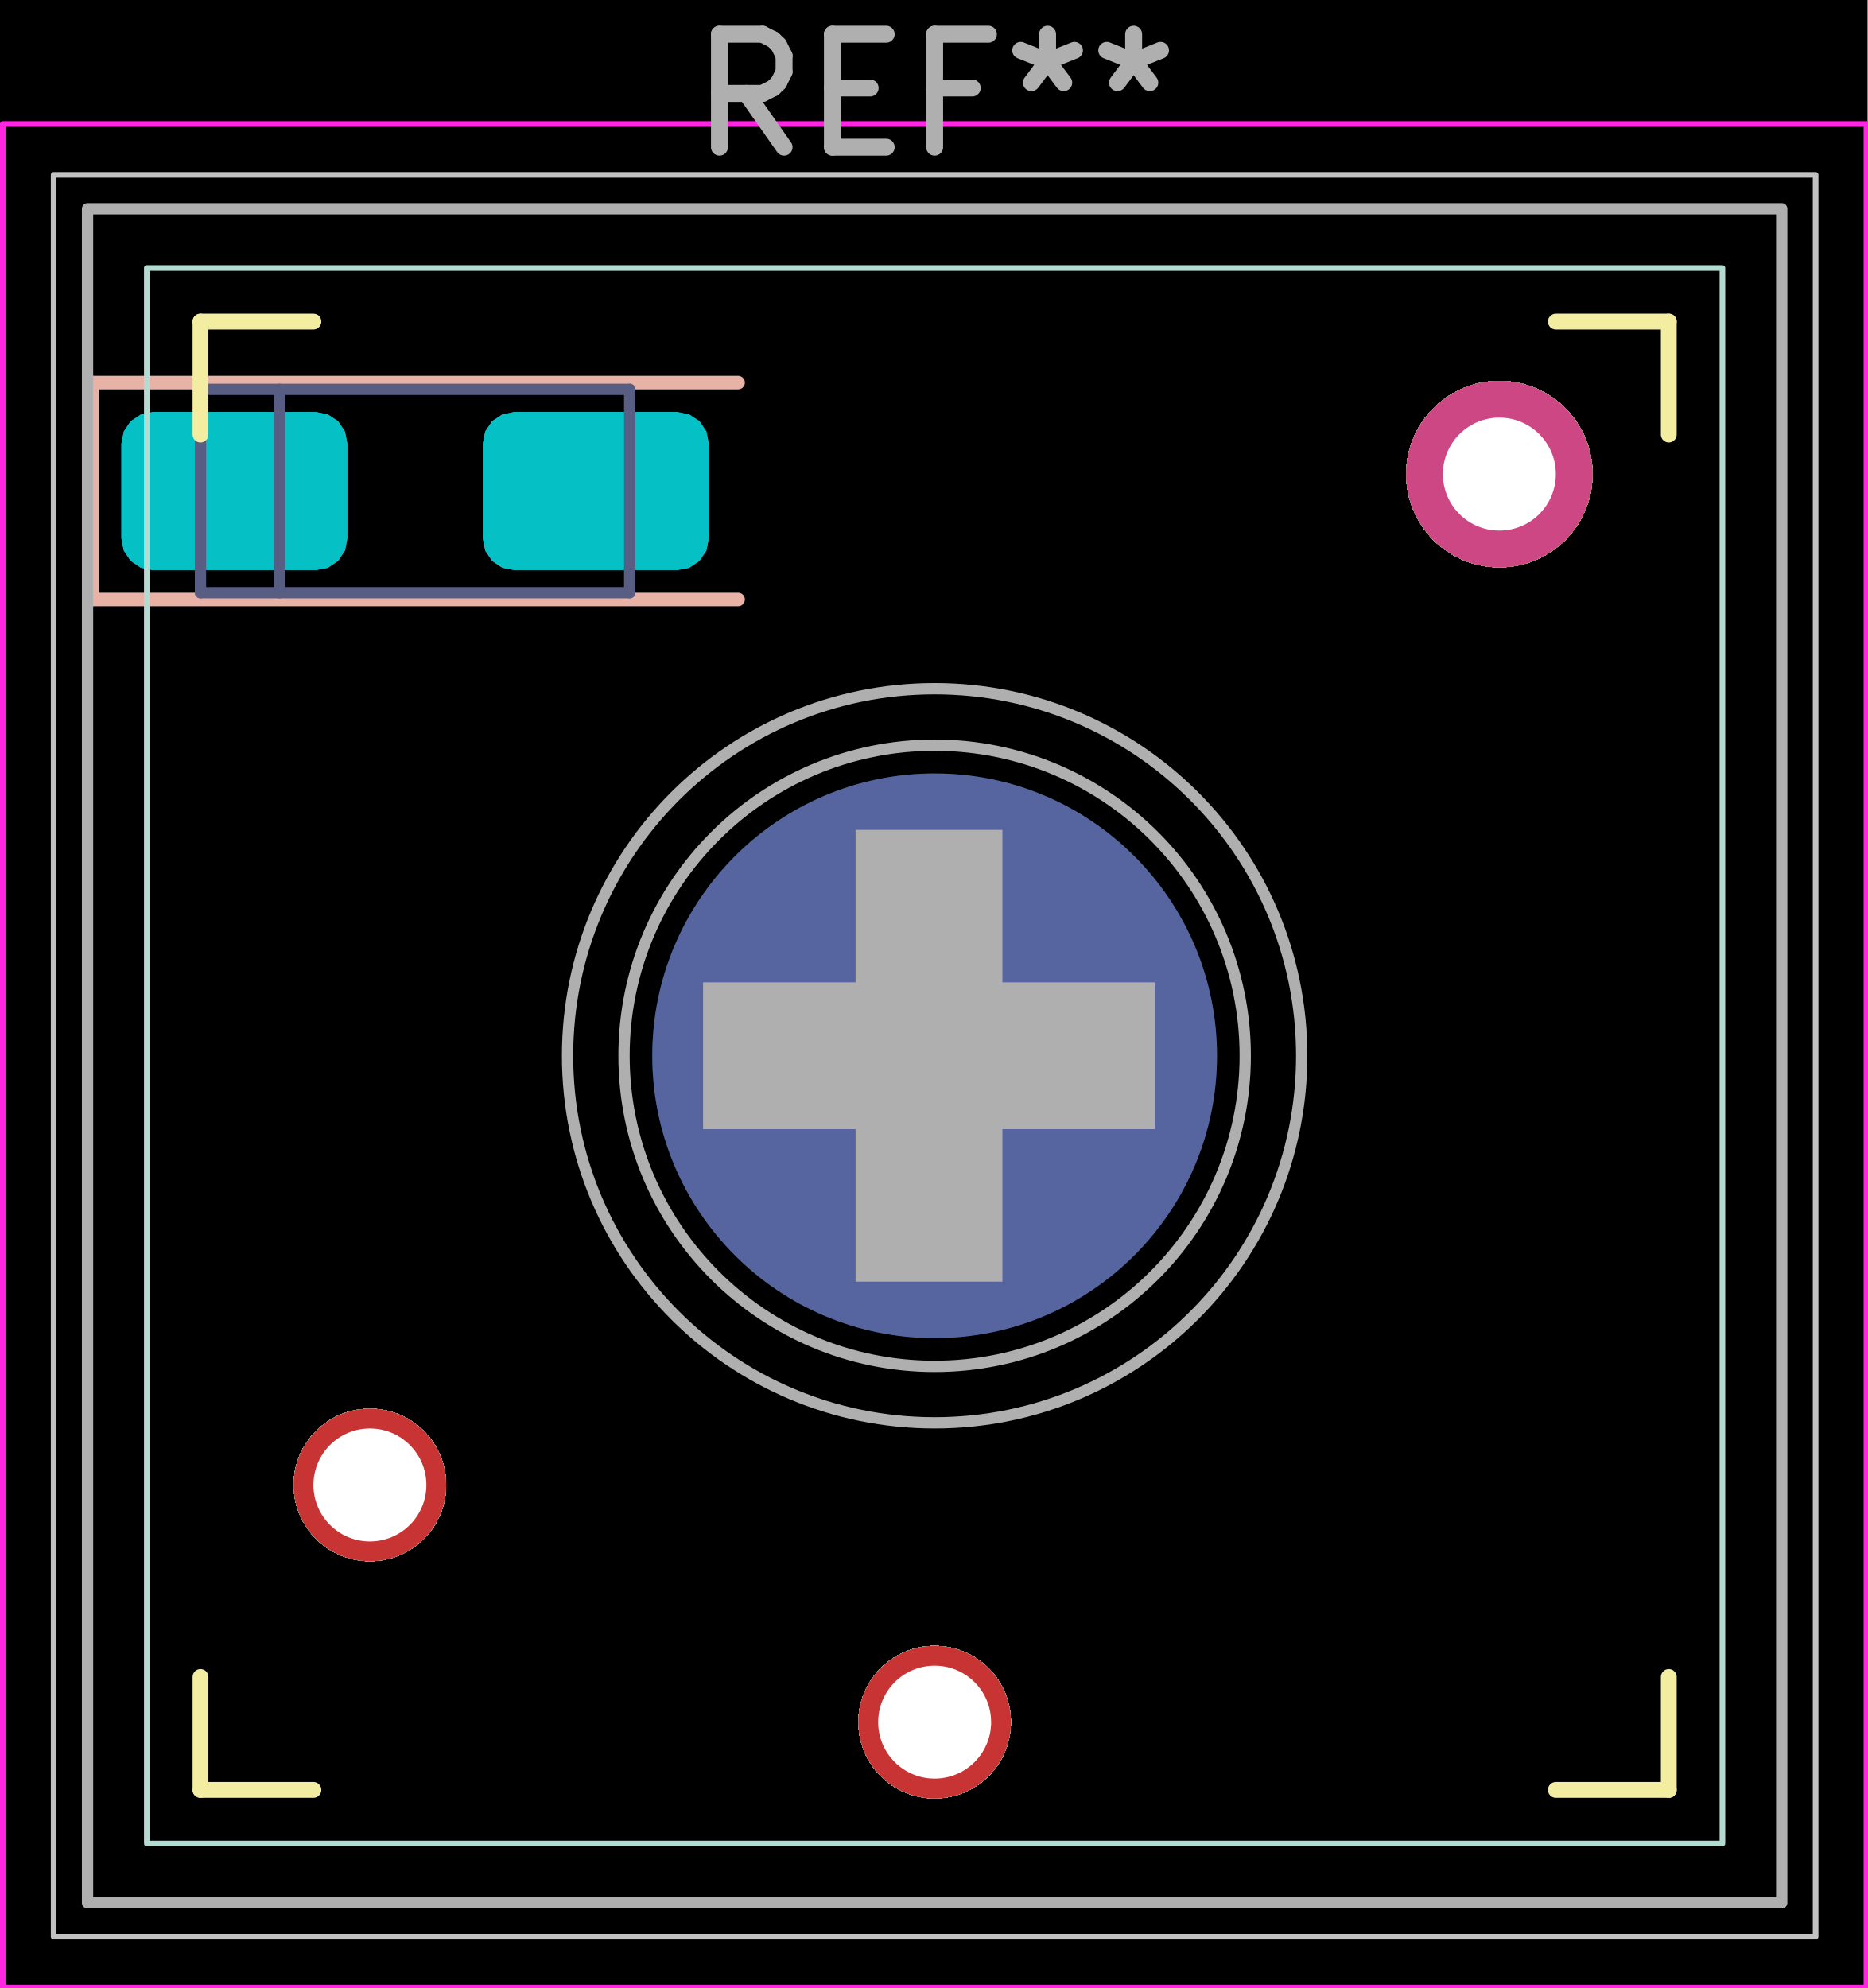
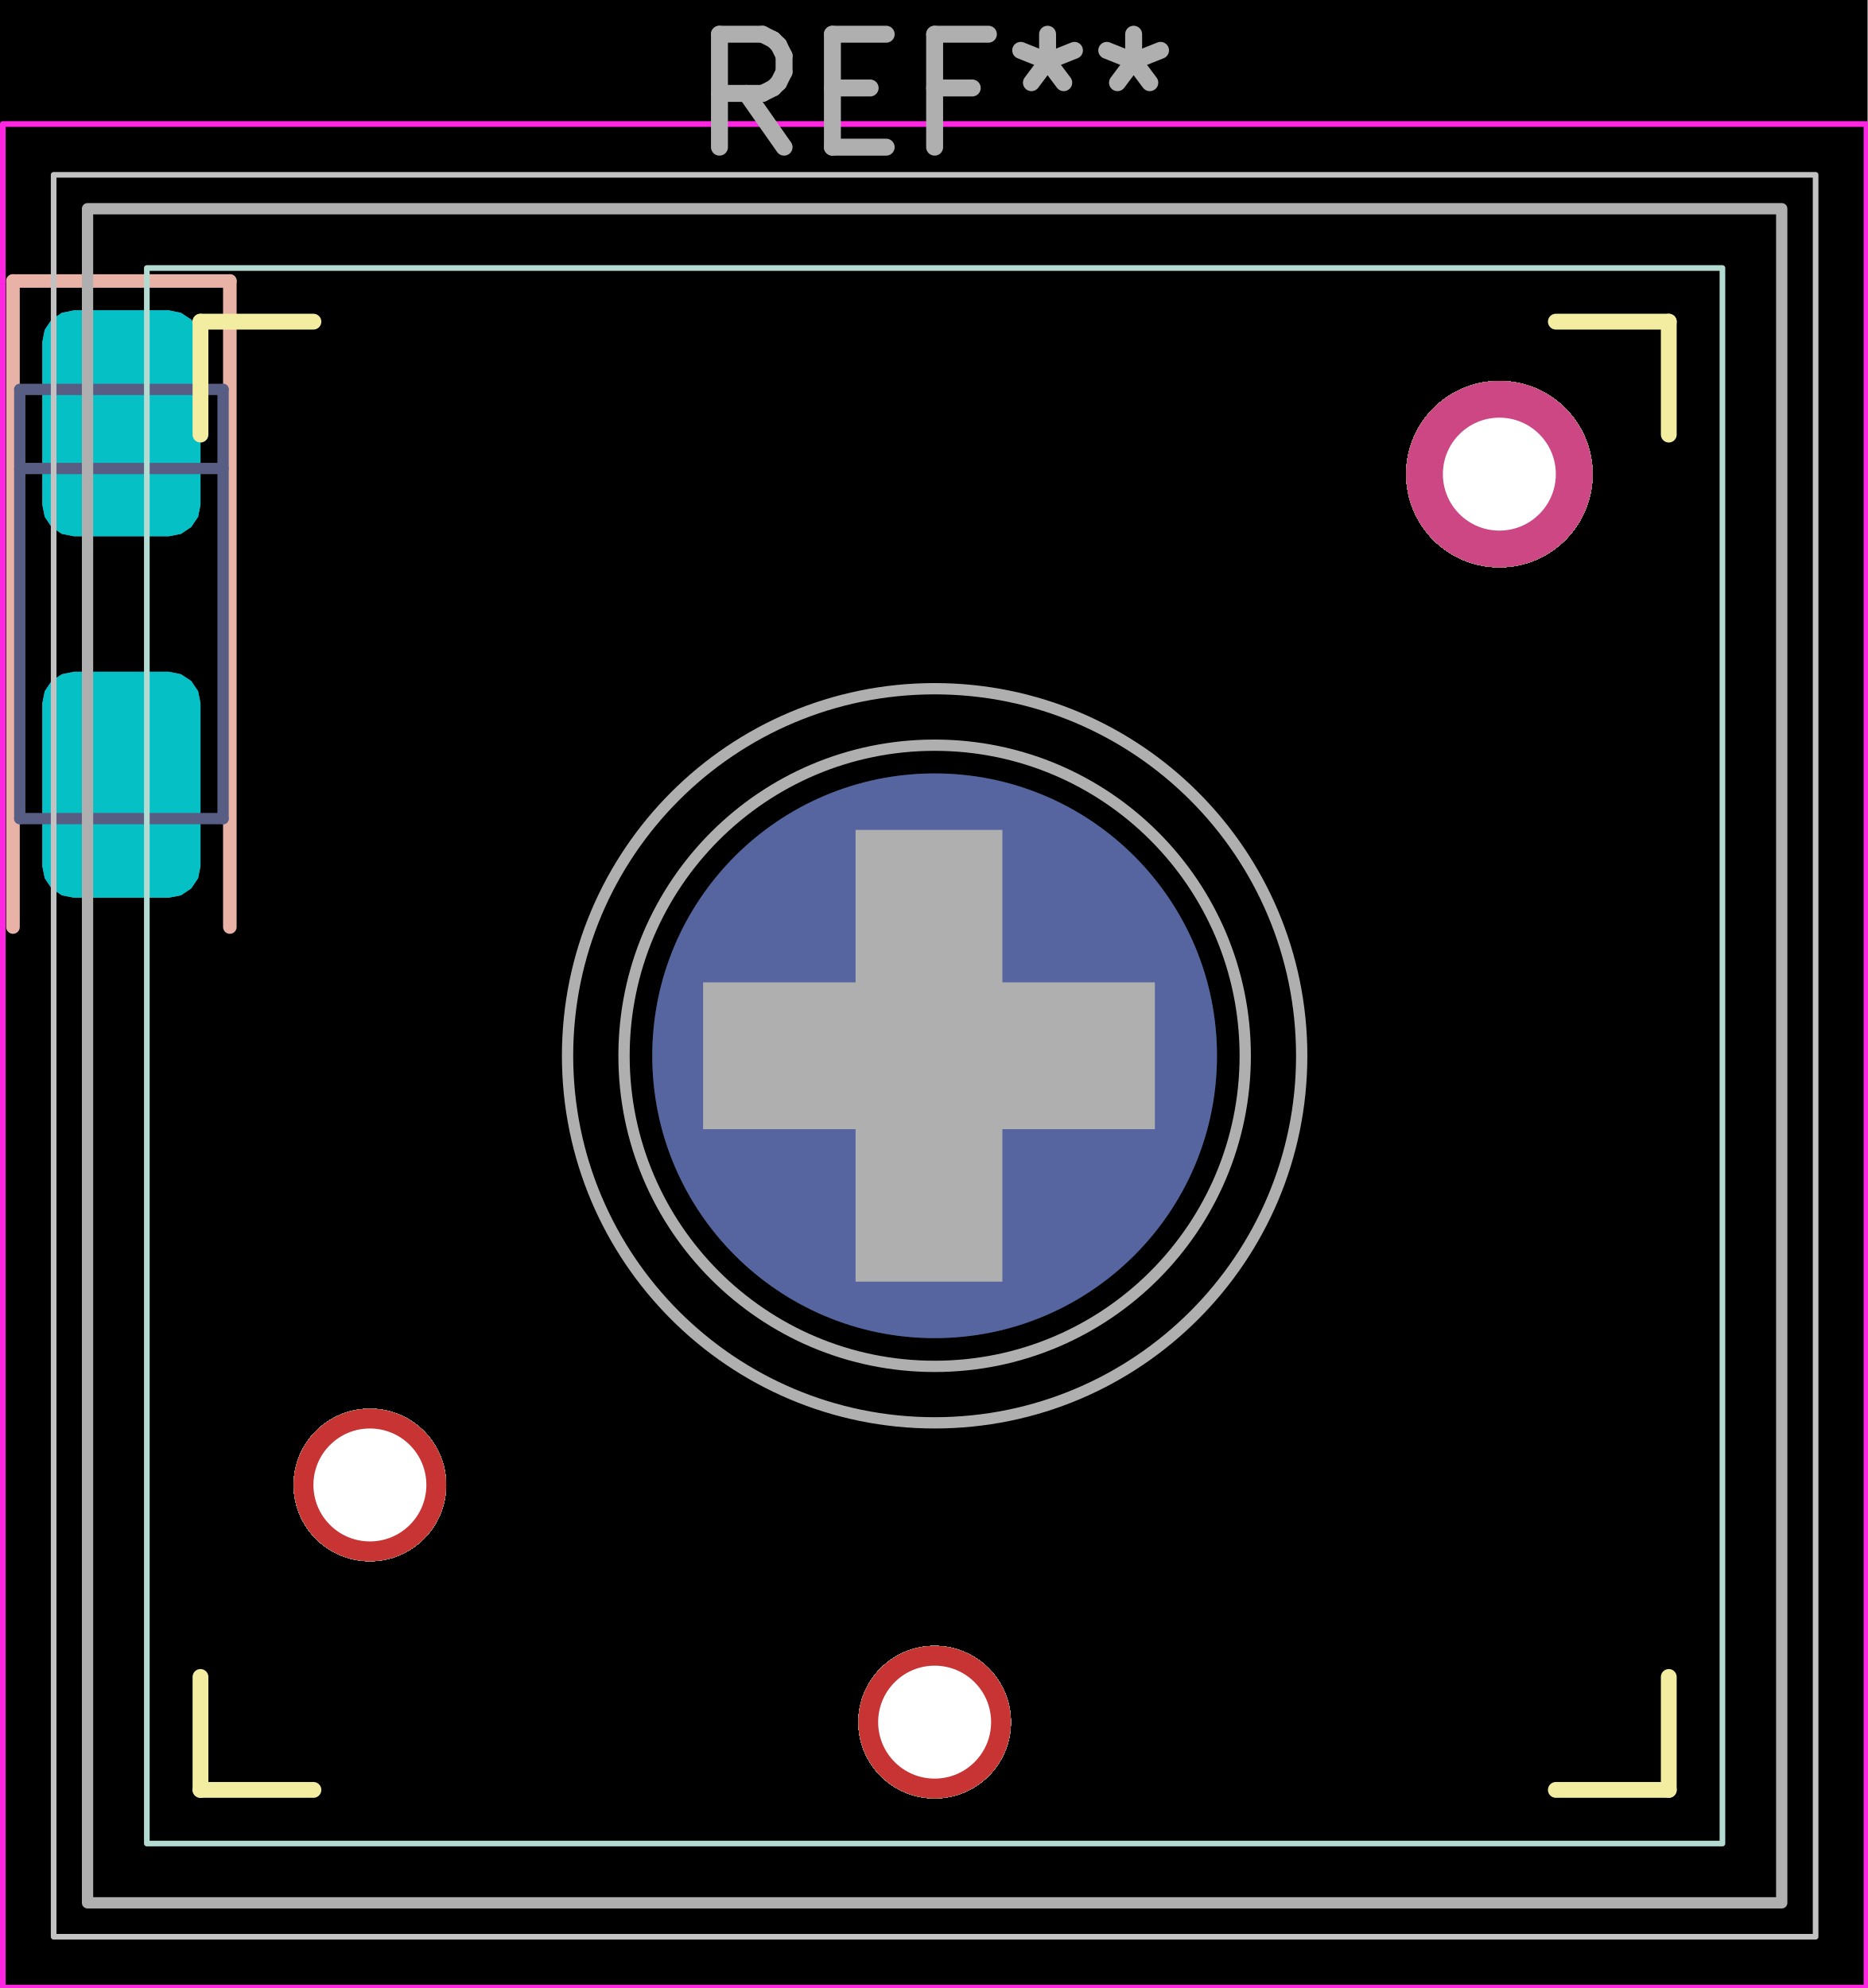
<svg xmlns="http://www.w3.org/2000/svg" version="1.1" width="100%" height="100%" viewBox="0 0 16.535 17.602" preserveAspectRatio="xMidYMid meet">
  <rect width="100%" height="100%" fill="black" />
  <g style="fill:#000000; fill-opacity:1;stroke:#000000; stroke-opacity:1; stroke-linecap:round; stroke-linejoin:round;" transform="translate(0 0) scale(1 1)">
</g>
  <g style="fill:#4D7FC4; fill-opacity:1; stroke:none;">
    <circle cx="13.275" cy="4.198" r="0.825" />
    <circle cx="8.275" cy="15.248" r="0.675" />
    <circle cx="3.275" cy="13.148" r="0.675" />
-     <path style="fill:#4D7FC4; fill-opacity:1; stroke:none;fill-rule:evenodd;" d="M 4.275,3.928 4.296,3.821 4.357,3.73 4.448,3.67 4.555,3.648 5.995,3.648 6.102,3.67 6.193,3.73 6.254,3.821 6.275,3.928 6.275,4.768 6.254,4.875 6.193,4.966 6.102,5.027 5.995,5.048 4.555,5.048 4.448,5.027 4.357,4.966 4.296,4.875 4.275,4.768 Z" />
-     <path style="fill:#4D7FC4; fill-opacity:1; stroke:none;fill-rule:evenodd;" d="M 1.075,3.928 1.096,3.821 1.157,3.73 1.248,3.67 1.355,3.648 2.795,3.648 2.902,3.67 2.993,3.73 3.054,3.821 3.075,3.928 3.075,4.768 3.054,4.875 2.993,4.966 2.902,5.027 2.795,5.048 1.355,5.048 1.248,5.027 1.157,4.966 1.096,4.875 1.075,4.768 Z" />
+     <path style="fill:#4D7FC4; fill-opacity:1; stroke:none;fill-rule:evenodd;" d="M 0.655,7.948 0.548,7.927 0.457,7.866 0.396,7.775 0.375,7.668 0.375,6.228 0.396,6.121 0.457,6.03 0.548,5.97 0.655,5.948 1.495,5.948 1.602,5.97 1.693,6.03 1.754,6.121 1.775,6.228 1.775,7.668 1.754,7.775 1.693,7.866 1.602,7.927 1.495,7.948 Z" />
+     <path style="fill:#4D7FC4; fill-opacity:1; stroke:none;fill-rule:evenodd;" d="M 0.655,4.748 0.548,4.727 0.457,4.666 0.396,4.575 0.375,4.468 0.375,3.028 0.396,2.921 0.457,2.83 0.548,2.77 0.655,2.748 1.495,2.748 1.602,2.77 1.693,2.83 1.754,2.921 1.775,3.028 1.775,4.468 1.754,4.575 1.693,4.666 1.602,4.727 1.495,4.748 Z" />
  </g>
  <g style="fill:#02FFEE; fill-opacity:0.4; stroke:none;">
    <circle cx="8.275" cy="9.348" r="2.5" />
    <circle cx="13.275" cy="4.198" r="0.825" />
    <circle cx="8.275" cy="15.248" r="0.675" />
    <circle cx="3.275" cy="13.148" r="0.675" />
-     <path style="fill:#02FFEE; fill-opacity:0.4; stroke:none;fill-rule:evenodd;" d="M 4.275,3.928 4.296,3.821 4.357,3.73 4.448,3.67 4.555,3.648 5.995,3.648 6.102,3.67 6.193,3.73 6.254,3.821 6.275,3.928 6.275,4.768 6.254,4.875 6.193,4.966 6.102,5.027 5.995,5.048 4.555,5.048 4.448,5.027 4.357,4.966 4.296,4.875 4.275,4.768 Z" />
-     <path style="fill:#02FFEE; fill-opacity:0.4; stroke:none;fill-rule:evenodd;" d="M 1.075,3.928 1.096,3.821 1.157,3.73 1.248,3.67 1.355,3.648 2.795,3.648 2.902,3.67 2.993,3.73 3.054,3.821 3.075,3.928 3.075,4.768 3.054,4.875 2.993,4.966 2.902,5.027 2.795,5.048 1.355,5.048 1.248,5.027 1.157,4.966 1.096,4.875 1.075,4.768 Z" />
-     <path style="fill:#00C2C2; fill-opacity:0.9; stroke:none;fill-rule:evenodd;" d="M 4.275,3.928 4.296,3.821 4.357,3.73 4.448,3.67 4.555,3.648 5.995,3.648 6.102,3.67 6.193,3.73 6.254,3.821 6.275,3.928 6.275,4.768 6.254,4.875 6.193,4.966 6.102,5.027 5.995,5.048 4.555,5.048 4.448,5.027 4.357,4.966 4.296,4.875 4.275,4.768 Z" />
-     <path style="fill:#00C2C2; fill-opacity:0.9; stroke:none;fill-rule:evenodd;" d="M 1.075,3.928 1.096,3.821 1.157,3.73 1.248,3.67 1.355,3.648 2.795,3.648 2.902,3.67 2.993,3.73 3.054,3.821 3.075,3.928 3.075,4.768 3.054,4.875 2.993,4.966 2.902,5.027 2.795,5.048 1.355,5.048 1.248,5.027 1.157,4.966 1.096,4.875 1.075,4.768 Z" />
+     <path style="fill:#02FFEE; fill-opacity:0.4; stroke:none;fill-rule:evenodd;" d="M 0.655,7.948 0.548,7.927 0.457,7.866 0.396,7.775 0.375,7.668 0.375,6.228 0.396,6.121 0.457,6.03 0.548,5.97 0.655,5.948 1.495,5.948 1.602,5.97 1.693,6.03 1.754,6.121 1.775,6.228 1.775,7.668 1.754,7.775 1.693,7.866 1.602,7.927 1.495,7.948 Z" />
+     <path style="fill:#02FFEE; fill-opacity:0.4; stroke:none;fill-rule:evenodd;" d="M 0.655,4.748 0.548,4.727 0.457,4.666 0.396,4.575 0.375,4.468 0.375,3.028 0.396,2.921 0.457,2.83 0.548,2.77 0.655,2.748 1.495,2.748 1.602,2.77 1.693,2.83 1.754,2.921 1.775,3.028 1.775,4.468 1.754,4.575 1.693,4.666 1.602,4.727 1.495,4.748 Z" />
+     <path style="fill:#00C2C2; fill-opacity:0.9; stroke:none;fill-rule:evenodd;" d="M 0.655,7.948 0.548,7.927 0.457,7.866 0.396,7.775 0.375,7.668 0.375,6.228 0.396,6.121 0.457,6.03 0.548,5.97 0.655,5.948 1.495,5.948 1.602,5.97 1.693,6.03 1.754,6.121 1.775,6.228 1.775,7.668 1.754,7.775 1.693,7.866 1.602,7.927 1.495,7.948 Z" />
+     <path style="fill:#00C2C2; fill-opacity:0.9; stroke:none;fill-rule:evenodd;" d="M 0.655,4.748 0.548,4.727 0.457,4.666 0.396,4.575 0.375,4.468 0.375,3.028 0.396,2.921 0.457,2.83 0.548,2.77 0.655,2.748 1.495,2.748 1.602,2.77 1.693,2.83 1.754,2.921 1.775,3.028 1.775,4.468 1.754,4.575 1.693,4.666 1.602,4.727 1.495,4.748 Z" />
  </g>
  <g style="fill:none;  stroke:#E8B2A7; stroke-width:0.12; stroke-opacity:1;  stroke-linecap:round; stroke-linejoin:round;">
-     <path d="M0.815 3.388 L6.535 3.388 " />
-     <path d="M0.815 5.308 L6.535 5.308 " />
-     <path d="M0.815 3.388 L0.815 5.308 " />
+     <path d="M0.115 2.488 L0.115 8.208 " />
+     <path d="M2.035 2.488 L2.035 8.208 " />
+     <path d="M0.115 2.488 L2.035 2.488 " />
  </g>
  <g style="fill:none;  stroke:#585D84; stroke-width:0.1; stroke-opacity:1;  stroke-linecap:round; stroke-linejoin:round;">
-     <path d="M1.775 3.448 L5.575 3.448 " />
-     <path d="M5.575 3.448 L5.575 5.248 " />
-     <path d="M5.575 5.248 L1.775 5.248 " />
-     <path d="M1.775 5.248 L1.775 3.448 " />
-     <path d="M2.475 3.448 L2.475 5.248 " />
+     <path d="M0.175 3.448 L0.175 7.248 " />
+     <path d="M0.175 7.248 L1.975 7.248 " />
+     <path d="M1.975 7.248 L1.975 3.448 " />
+     <path d="M1.975 3.448 L0.175 3.448 " />
+     <path d="M0.175 4.148 L1.975 4.148 " />
  </g>
  <g style="fill:#F2EDA1; fill-opacity:1; stroke:none;">
    <circle cx="13.275" cy="4.198" r="0.825" />
    <circle cx="8.275" cy="15.248" r="0.675" />
    <circle cx="3.275" cy="13.148" r="0.675" />
  </g>
  <g style="fill:#E8B2A7; fill-opacity:1; stroke:none;">
    <circle cx="13.275" cy="4.198" r="0.825" />
    <circle cx="8.275" cy="15.248" r="0.675" />
    <circle cx="3.275" cy="13.148" r="0.675" />
  </g>
  <g style="fill:#28CCD9; fill-opacity:1; stroke:none;">
    <circle cx="13.275" cy="4.198" r="0.825" />
    <circle cx="8.275" cy="15.248" r="0.675" />
    <circle cx="3.275" cy="13.148" r="0.675" />
  </g>
  <g style="fill:#A7A5C6; fill-opacity:1; stroke:none;">
    <circle cx="13.275" cy="4.198" r="0.825" />
    <circle cx="8.275" cy="15.248" r="0.675" />
    <circle cx="3.275" cy="13.148" r="0.675" />
  </g>
  <g style="fill:#F76F8E; fill-opacity:1; stroke:none;">
    <circle cx="13.275" cy="4.198" r="0.825" />
    <circle cx="8.275" cy="15.248" r="0.675" />
    <circle cx="3.275" cy="13.148" r="0.675" />
  </g>
  <g style="fill:#5BC3EB; fill-opacity:1; stroke:none;">
    <circle cx="13.275" cy="4.198" r="0.825" />
    <circle cx="8.275" cy="15.248" r="0.675" />
    <circle cx="3.275" cy="13.148" r="0.675" />
  </g>
  <g style="fill:#ED7C33; fill-opacity:1; stroke:none;">
    <circle cx="13.275" cy="4.198" r="0.825" />
    <circle cx="8.275" cy="15.248" r="0.675" />
    <circle cx="3.275" cy="13.148" r="0.675" />
  </g>
  <g style="fill:#F2EDA1; fill-opacity:1; stroke:none;">
    <circle cx="13.275" cy="4.198" r="0.825" />
    <circle cx="8.275" cy="15.248" r="0.675" />
    <circle cx="3.275" cy="13.148" r="0.675" />
  </g>
  <g style="fill:#E8B2A7; fill-opacity:1; stroke:none;">
    <circle cx="13.275" cy="4.198" r="0.825" />
    <circle cx="8.275" cy="15.248" r="0.675" />
    <circle cx="3.275" cy="13.148" r="0.675" />
  </g>
  <g style="fill:#28CCD9; fill-opacity:1; stroke:none;">
    <circle cx="13.275" cy="4.198" r="0.825" />
    <circle cx="8.275" cy="15.248" r="0.675" />
    <circle cx="3.275" cy="13.148" r="0.675" />
  </g>
  <g style="fill:#A7A5C6; fill-opacity:1; stroke:none;">
    <circle cx="13.275" cy="4.198" r="0.825" />
    <circle cx="8.275" cy="15.248" r="0.675" />
    <circle cx="3.275" cy="13.148" r="0.675" />
  </g>
  <g style="fill:#F76F8E; fill-opacity:1; stroke:none;">
    <circle cx="13.275" cy="4.198" r="0.825" />
    <circle cx="8.275" cy="15.248" r="0.675" />
    <circle cx="3.275" cy="13.148" r="0.675" />
  </g>
  <g style="fill:#5BC3EB; fill-opacity:1; stroke:none;">
    <circle cx="13.275" cy="4.198" r="0.825" />
    <circle cx="8.275" cy="15.248" r="0.675" />
    <circle cx="3.275" cy="13.148" r="0.675" />
  </g>
  <g style="fill:#ED7C33; fill-opacity:1; stroke:none;">
    <circle cx="13.275" cy="4.198" r="0.825" />
    <circle cx="8.275" cy="15.248" r="0.675" />
    <circle cx="3.275" cy="13.148" r="0.675" />
  </g>
  <g style="fill:#F2EDA1; fill-opacity:1; stroke:none;">
    <circle cx="13.275" cy="4.198" r="0.825" />
    <circle cx="8.275" cy="15.248" r="0.675" />
    <circle cx="3.275" cy="13.148" r="0.675" />
  </g>
  <g style="fill:#E8B2A7; fill-opacity:1; stroke:none;">
    <circle cx="13.275" cy="4.198" r="0.825" />
    <circle cx="8.275" cy="15.248" r="0.675" />
    <circle cx="3.275" cy="13.148" r="0.675" />
  </g>
  <g style="fill:#28CCD9; fill-opacity:1; stroke:none;">
    <circle cx="13.275" cy="4.198" r="0.825" />
    <circle cx="8.275" cy="15.248" r="0.675" />
    <circle cx="3.275" cy="13.148" r="0.675" />
  </g>
  <g style="fill:#A7A5C6; fill-opacity:1; stroke:none;">
    <circle cx="13.275" cy="4.198" r="0.825" />
    <circle cx="8.275" cy="15.248" r="0.675" />
    <circle cx="3.275" cy="13.148" r="0.675" />
  </g>
  <g style="fill:#F76F8E; fill-opacity:1; stroke:none;">
    <circle cx="13.275" cy="4.198" r="0.825" />
    <circle cx="8.275" cy="15.248" r="0.675" />
    <circle cx="3.275" cy="13.148" r="0.675" />
  </g>
  <g style="fill:#5BC3EB; fill-opacity:1; stroke:none;">
    <circle cx="13.275" cy="4.198" r="0.825" />
    <circle cx="8.275" cy="15.248" r="0.675" />
    <circle cx="3.275" cy="13.148" r="0.675" />
  </g>
  <g style="fill:#ED7C33; fill-opacity:1; stroke:none;">
    <circle cx="13.275" cy="4.198" r="0.825" />
    <circle cx="8.275" cy="15.248" r="0.675" />
    <circle cx="3.275" cy="13.148" r="0.675" />
  </g>
  <g style="fill:#8DCB81; fill-opacity:1; stroke:none;">
    <circle cx="13.275" cy="4.198" r="0.825" />
    <circle cx="8.275" cy="15.248" r="0.675" />
    <circle cx="3.275" cy="13.148" r="0.675" />
  </g>
  <g style="fill:#F2EDA1; fill-opacity:1; stroke:none;">
    <circle cx="13.275" cy="4.198" r="0.825" />
    <circle cx="8.275" cy="15.248" r="0.675" />
    <circle cx="3.275" cy="13.148" r="0.675" />
  </g>
  <g style="fill:#E8B2A7; fill-opacity:1; stroke:none;">
    <circle cx="13.275" cy="4.198" r="0.825" />
    <circle cx="8.275" cy="15.248" r="0.675" />
    <circle cx="3.275" cy="13.148" r="0.675" />
  </g>
  <g style="fill:#28CCD9; fill-opacity:1; stroke:none;">
    <circle cx="13.275" cy="4.198" r="0.825" />
    <circle cx="8.275" cy="15.248" r="0.675" />
    <circle cx="3.275" cy="13.148" r="0.675" />
  </g>
  <g style="fill:#A7A5C6; fill-opacity:1; stroke:none;">
    <circle cx="13.275" cy="4.198" r="0.825" />
    <circle cx="8.275" cy="15.248" r="0.675" />
    <circle cx="3.275" cy="13.148" r="0.675" />
  </g>
  <g style="fill:#DB628B; fill-opacity:1; stroke:none;">
    <circle cx="13.275" cy="4.198" r="0.825" />
    <circle cx="8.275" cy="15.248" r="0.675" />
    <circle cx="3.275" cy="13.148" r="0.675" />
  </g>
  <g style="fill:#4FCBCB; fill-opacity:1; stroke:none;">
    <circle cx="13.275" cy="4.198" r="0.825" />
    <circle cx="8.275" cy="15.248" r="0.675" />
    <circle cx="3.275" cy="13.148" r="0.675" />
  </g>
  <g style="fill:#CE7D2C; fill-opacity:1; stroke:none;">
    <circle cx="13.275" cy="4.198" r="0.825" />
    <circle cx="8.275" cy="15.248" r="0.675" />
    <circle cx="3.275" cy="13.148" r="0.675" />
  </g>
  <g style="fill:#7FC87F; fill-opacity:1; stroke:none;">
    <circle cx="13.275" cy="4.198" r="0.825" />
    <circle cx="8.275" cy="15.248" r="0.675" />
    <circle cx="3.275" cy="13.148" r="0.675" />
  </g>
  <g style="fill:#C83434; fill-opacity:1; stroke:none;">
    <circle cx="13.275" cy="4.198" r="0.825" />
    <circle cx="8.275" cy="15.248" r="0.675" />
    <circle cx="3.275" cy="13.148" r="0.675" />
  </g>
  <g style="fill:#D864FF; fill-opacity:0.4; stroke:none;">
    <circle cx="8.275" cy="9.348" r="2.5" />
    <circle cx="13.275" cy="4.198" r="0.825" />
  </g>
  <g style="fill:none;  stroke:#F2EDA1; stroke-width:0.14; stroke-opacity:1;  stroke-linecap:round; stroke-linejoin:round;">
    <path d="M1.775 3.848 L1.775 2.848 " />
    <path d="M1.775 15.848 L1.775 14.848 " />
    <path d="M1.775 15.848 L2.775 15.848 " />
    <path d="M2.775 2.848 L1.775 2.848 " />
    <path d="M13.775 15.848 L14.775 15.848 " />
    <path d="M14.775 2.848 L13.775 2.848 " />
    <path d="M14.775 2.848 L14.775 3.848 " />
    <path d="M14.775 14.848 L14.775 15.848 " />
    <path style="fill:none;  stroke:#FF26E2; stroke-width:0.05; stroke-opacity:1;  stroke-linecap:round; stroke-linejoin:round;fill:none" d="M 0.025,1.098 16.525,1.098 16.525,17.598 0.025,17.598 Z" />
  </g>
  <g style="fill:none;  stroke:#AFAFAF; stroke-width:0.15; stroke-opacity:1;  stroke-linecap:round; stroke-linejoin:round;">
    <text x="8.275" y="1.348" textLength="4.536" font-size="1.333" lengthAdjust="spacingAndGlyphs" text-anchor="middle" opacity="0" stroke-opacity="0">REF**</text>
    <g class="stroked-text">
      <path d="M6.942 1.303 L6.608 0.827 " />
      <path d="M6.37 1.303 L6.37 0.303 " />
      <path d="M6.37 0.303 L6.751 0.303 " />
      <path d="M6.751 0.303 L6.846 0.351 " />
      <path d="M6.846 0.351 L6.894 0.398 " />
      <path d="M6.894 0.398 L6.942 0.494 " />
      <path d="M6.942 0.494 L6.942 0.636 " />
      <path d="M6.942 0.636 L6.894 0.732 " />
      <path d="M6.894 0.732 L6.846 0.779 " />
      <path d="M6.846 0.779 L6.751 0.827 " />
      <path d="M6.751 0.827 L6.37 0.827 " />
      <path d="M7.37 0.779 L7.704 0.779 " />
      <path d="M7.846 1.303 L7.37 1.303 " />
      <path d="M7.37 1.303 L7.37 0.303 " />
      <path d="M7.37 0.303 L7.846 0.303 " />
      <path d="M8.608 0.779 L8.275 0.779 " />
      <path d="M8.275 1.303 L8.275 0.303 " />
      <path d="M8.275 0.303 L8.751 0.303 " />
      <path d="M9.275 0.303 L9.275 0.541 " />
      <path d="M9.037 0.446 L9.275 0.541 " />
      <path d="M9.275 0.541 L9.513 0.446 " />
      <path d="M9.132 0.732 L9.275 0.541 " />
      <path d="M9.275 0.541 L9.418 0.732 " />
      <path d="M10.037 0.303 L10.037 0.541 " />
      <path d="M9.799 0.446 L10.037 0.541 " />
      <path d="M10.037 0.541 L10.275 0.446 " />
      <path d="M9.894 0.732 L10.037 0.541 " />
      <path d="M10.037 0.541 L10.18 0.732 " />
    </g>
    <path style="fill:none;  stroke:#AFAFAF; stroke-width:0.1; stroke-opacity:1;  stroke-linecap:round; stroke-linejoin:round;fill:none" d="M 0.775,1.848 15.775,1.848 15.775,16.848 0.775,16.848 Z" />
  </g>
  <g style="fill:none;  stroke:#AFAFAF; stroke-width:0.1; stroke-opacity:1;  stroke-linecap:round; stroke-linejoin:round;">
    <circle cx="8.275" cy="9.348" r="2.75" />
    <circle cx="8.275" cy="9.348" r="3.25" />
    <path style="fill:#AFAFAF; fill-opacity:1; stroke:none;fill-rule:evenodd;" d="M 8.875,8.698 10.225,8.698 10.225,9.998 8.875,9.998 8.875,11.348 7.575,11.348 7.575,9.998 6.225,9.998 6.225,8.698 7.575,8.698 7.575,7.348 8.875,7.348 Z" />
    <path style="fill:none;  stroke:#B4DBD2; stroke-width:0.05; stroke-opacity:1;  stroke-linecap:round; stroke-linejoin:round;fill:none" d="M 1.3,2.373 15.25,2.373 15.25,16.323 1.3,16.323 Z" />
    <path style="fill:none;  stroke:#C2C2C2; stroke-width:0.05; stroke-opacity:1;  stroke-linecap:round; stroke-linejoin:round;fill:none" d="M 0.475,1.548 16.075,1.548 16.075,17.148 0.475,17.148 Z" />
  </g>
  <g style="fill:#FFFFFF; fill-opacity:1; stroke:none;">
    <circle cx="13.275" cy="4.198" r="0.5" />
  </g>
  <g style="fill:#FFFFFF; fill-opacity:1; stroke:none;">
    <circle cx="8.275" cy="15.248" r="0.5" />
  </g>
  <g style="fill:#FFFFFF; fill-opacity:1; stroke:none;">
    <circle cx="3.275" cy="13.148" r="0.5" />
  </g>
</svg>
